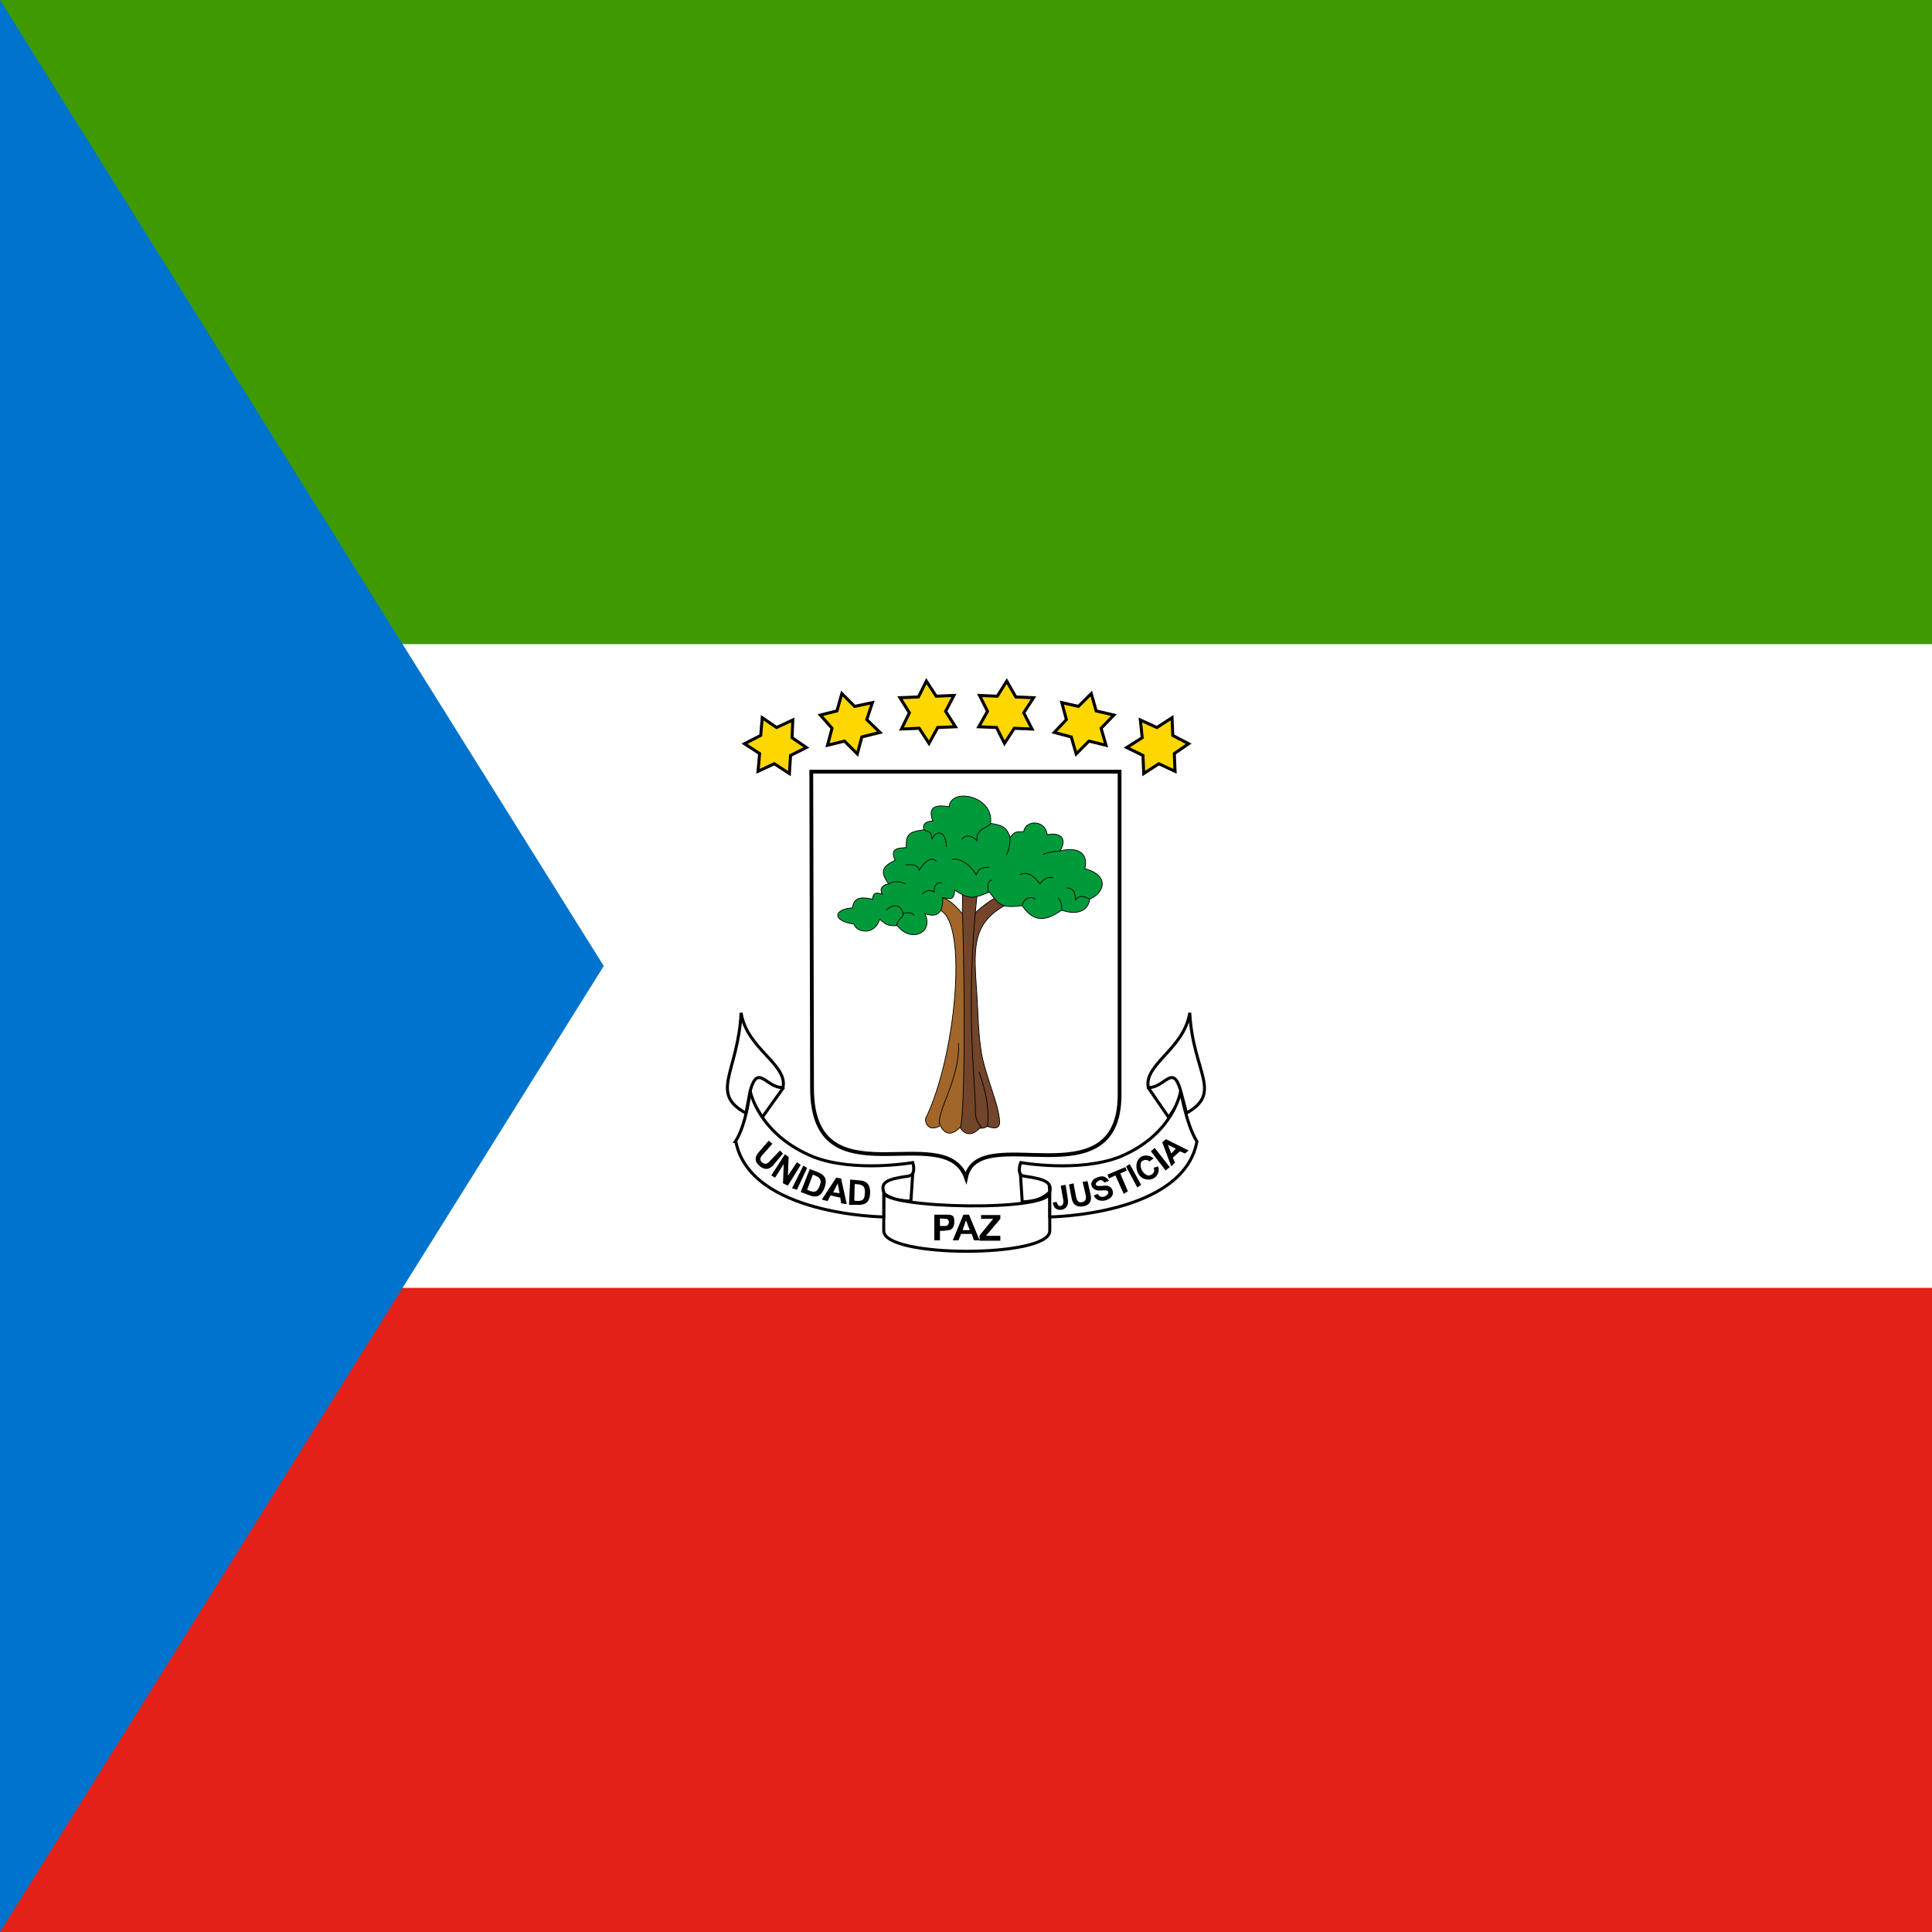
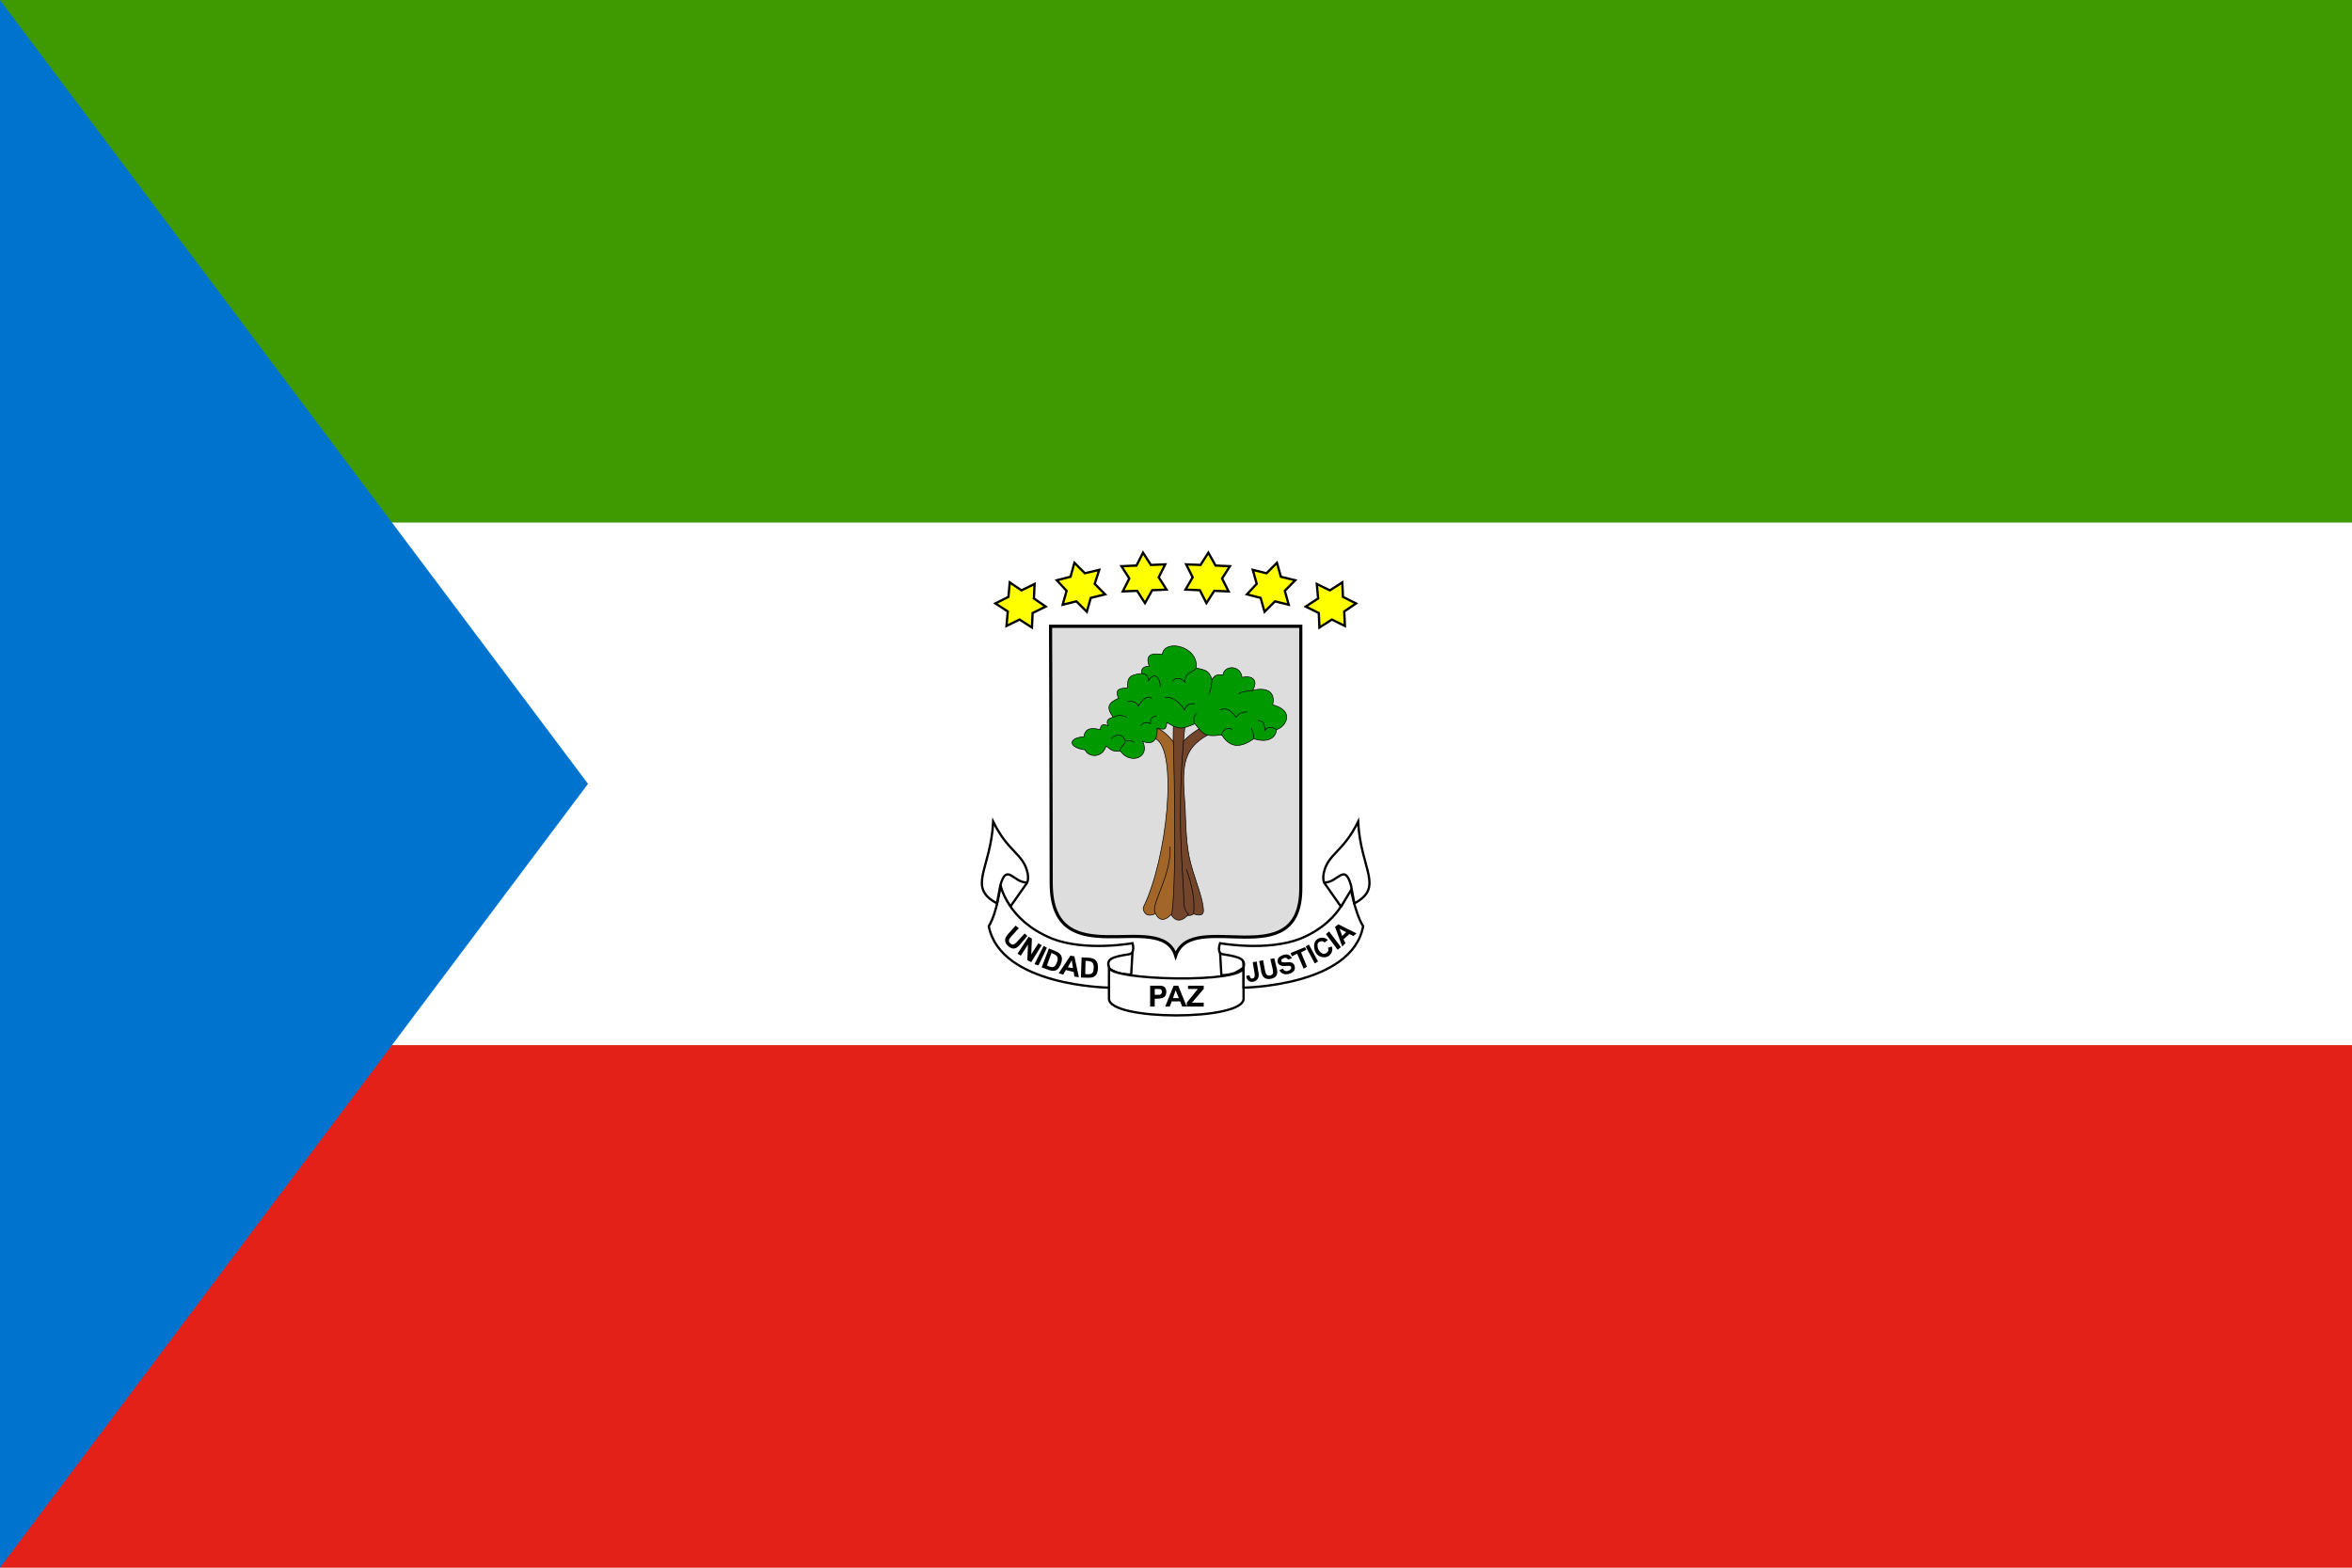
- <svg xmlns="http://www.w3.org/2000/svg" id="flag-icons-gq" viewBox="0 0 512 512">
-   <path fill="#e32118" d="M0 0h512v512H0z" />
-   <path fill="#fff" d="M0 0h512v341.3H0z" />
-   <path fill="#3e9a00" d="M0 0h512v170.7H0z" />
-   <path fill="#0073ce" d="M0 0v512l160-256z" />
+ <svg xmlns="http://www.w3.org/2000/svg" width="1200" height="800" viewBox="0 0 3600 2400">
+   <path d="M0 0h3600v2400H0Z" fill="#e32118" />
+   <path d="M0 0h3600v1600H0Z" fill="#fff" />
+   <path d="M0 0h3600v800H0Z" fill="#3e9a00" />
+   <path d="M0 0v2400l900-1200Z" fill="#0073ce" />
  <g stroke="#000">
-     <path fill="#fff" d="M215 204.5h81.7v85.6c0 28.8-37.5 6.6-40.7 22-5.6-15.8-40.8 7-40.8-23.7z" />
-     <path fill="#73452b" stroke-width=".2" d="M261.7 298.4s-1 1.1-3 .3c-1.9-.9-2.1-54.9-2.1-54.9 4.3-4.7 7.7-6.1 7.7-6.1l2.5 2c-9.6 5-8.7 12-7.9 24.2.3 4.5.3 10.2 1.3 15.8 1.5 7 4.5 13 4.7 17.5.2 2.8-3.2 1.3-3.2 1.3z" />
-     <path fill="#73452b" stroke-width=".2" d="M255.1 236.4h3.9c-3.3 31-.5 49.3-.5 58.2 0 3 1.7 4 1.5 4-3.8 4.3-5.8-.2-5.8-.2z" />
-     <path fill="#a36629" stroke-width=".2" d="M249.1 298.4c-3.6 1.8-4-1.6-3.8-2 7.9-16 11.3-51.3 4-55.1l.5-3.4c2.7.8 5.3 4.4 5.3 4.4 1 39.5 0 55.7-.6 56.4-3.9 4-5.4-.7-5.6-1.1" />
-     <path fill="none" stroke-width=".2" d="M249 297.8c-.7-3.4 5.5-12.2 5-21.3m5.4 7.5q3 7.9 2.3 14.5" />
-     <path fill="#009a3b" stroke-width=".2" d="M267.7 221.9c1.3-1.5 1.3-1.5 3.6-1.5.4-3.2 5.8-3.2 6.2.8 4.3-.8 5.1 1.7 3.4 4.3 4-1 7.7 0 6.6 4.7 7.3 2 4.5 7 1.3 8-.4 3.3-3.4 4.4-7.5 3-5 3.7-8 2.4-10.4-1.2-5.8.8-6.2-.4-8.7-3.6-4.5 1.9-5.4 1.9-9.2-.5-.2 3-1.3 2.2-3.2 2 .2 3.8-1.3 5.5-4.7 4.2 2.5 5.4-4 7.7-7.3 3.2-3 .2-3.2-.6-4.7-1.7-1.2 4.3-6 3.7-6.8 1.3-6-.9-5.3-4-.4-4.3.4-3.4 3.4-2.7 5.3-2.3.2-2.1 1.5-1.7 2.6-1.3q-1.1-2.2 1.7-2.8c-2.8-3.6-1-4.9 1.7-6.2-1.5-3.4 1-3.2 3-3.4-.2-3.6.8-4.2 4.7-4.7-.5-1.2.2-2.3 2.3-2.3-1.3-3.6.4-4.5 4.3-3.8.6-5.3 12-2.8 11 4.4 3.3.5 4.3 1.1 5.2 3.7z" />
-     <path fill="none" stroke-width=".2" d="M244.9 220c.8.4 1.9 0 2.1 2.3 1.7-3 3.8-1.3 3.8 2.1m11.8-6.2c-.9 1.3-4 1.3-3.7 4.7-1-1.5-3.1-1.9-4-.4m12.8-.6c0 .8-.2 3.4-1 4.7m14.2-1.1c.2.2-3 0-4.5 1m12.4 11.8c-.8-.4-2.6-1.5-3.8.2 0-.9 0-3.2-2.4-3.2m-1.2 6c0-2.2-.5-2.8-1-3.4m-6 .4c-1.8-1.3-3.5.6-3.5 1.7m-9-3.6c0-.9-.6-2.6.9-3.2m-25.2 12.1c.4-2.1 2-2.1 1.7-3.2-.2-1.7-2.1-3.2-4.5-.8m4.5.8c1.3-.4 2.6-.2 3 .5m-6.6-8.4c.9-.8 3-.6 4.3 0m0-5c1 0 3-.5 3.6 1.4 2.3-3.6 4-3.2 4.5-2.3m4.2-.5c1.7-.6 4.7 1.1 6.4 4 .9-2.2 2.2-1.8 3.5-2m8 2c2.8-1.2 4.5 1.4 5.4 2.4 1.3-1.7 2.3-1.7 3.6-1.7m-34.8 4.5c.7-1 2.2-1.3 3.2-.6-.2-2 1.1-2.8 2-2.4" />
-     <path fill="gold" stroke-width=".8" d="m253.2 192.6-4.7.2-2.3 4.2-2.6-4-4.7.2 2.1-4.3-2.5-4 4.9-.2 2.1-4.2 2.6 4 4.7-.2-2.2 4.2zm-20 1.5-4.8 1.2-1.2 4.5-3.4-3.4-4.5 1.1 1.2-4.5-3.1-3.5 4.4-1.1 1.3-4.6 3.4 3.4 4.7-1-1.5 4.5zm-19.5 4-4.2 2.1-.3 4.8-4-2.6-4.3 2 .4-4.7-4-2.6 4.3-2.2.4-4.7 3.8 2.6 4.3-2-.2 4.7zm45.7-5.5 4.7.2 2.1 4.2 2.6-4 4.7.2-2.2-4.3 2.6-4-4.7-.2-2.4-4.2-2.5 4-4.7-.2 2.1 4.2zm20 1.5 4.5 1.2 1.3 4.5 3.4-3.4 4.5 1.1-1.3-4.5 3.4-3.5-4.7-1.1-1.3-4.6-3.4 3.4-4.4-1 1.2 4.5zm19.2 4 4.3 2.1.2 4.8 4-2.6 4.3 2-.2-4.7 3.8-2.6-4.2-2.2-.2-4.7-4 2.6-4.4-2 .5 4.7z" />
-     <g fill="#fff" stroke-width=".8">
-       <path d="m304.4 288.4 5.3 7.7 5-7.3-3.5-6.1zm-34 22.4.5 7.7s2.1 0 4-.6 3.3-2 3.3-2l-.3-4zm-28.5 0-.5 7.5s-1.9 0-3.8-.4a11 11 0 0 1-3.2-1.5l-2.1-5.2zm-34.4-22.4-5.5 7.7-6-9.8 4.5-4.7z" />
-       <path d="M234.2 326.2c0 7.2 44 7.2 44 0V316c0 5.3-44 4.2-44 0z" />
-       <path d="M195 302.5c3.8 19.6 39.2 20 39.2 20V316c-.8-2.6.6-3.5 6.4-4.3 2.4-.2 1.3-3.6 1.3-3.6s-15.4 2.7-26.3-1.5c-14.7-6-16.8-17.5-16.8-17.5s-1 9-3.9 13.4zm122.2 0c-3.6 19.6-39 20-39 20V316c.6-2.6-1-3.5-6.7-4.3-2.3-.2-1-3.6-1-3.6s15.3 2.7 26.2-1.5c14.5-6 16.2-17.5 16.2-17.5s1.5 9 4.3 13.4z" />
-       <path d="M197.7 295c-9.8-5.3-2.1-10.8-1.3-26.6 1.5 9.6 12.4 13.6 11.1 19.8-4.5.2-6.6-6.6-8.7.9zm116.7 0c9.8-5.5 1.7-10.8.9-26.6-1.5 9.6-12.2 13.6-11 19.8 4.4.2 6.5-6.6 8.6.9l1.5 5.7z" />
+     <path d="M1608 958.8h383V1360c0 135-166.701 29.6-191.501 103-22.733-73.3-190.499 33-190.499-111 0-140-1-393.2-1-393.2z" fill="#ddd" stroke-width="4.8" />
+     <path d="M1827 1399s-5 5-14 1-10-257-10-257c20-22 36-29 36-29l12 10c-45 23-41 56-37 113 1 21 1 48 6 74 7 33 21 61 22 82 1 13-15 6-15 6z" fill="#73452b" />
+     <path d="M1796 1108h18c-15 145-2 231-2 273 0 14 8 19 7 19-18 20-27-1-27-1z" fill="#73452b" />
+     <path d="M1768.427 1398.786c-17 8-19.427-7.786-18.427-9.786 37-75 53-240 19-258l2-16c13 4 25 21 25 21 5 185-.08 260.706-3.08 263.706-18 19-24.787-2.48-25.787-4.48" fill="#a36629" />
+     <path d="M1767.214 1395.52c-3-16 25.786-56.52 23.786-99.52M1816 1331c9 25 13 47 11 68" fill="none" />
+     <path d="M1855 1040c6-7 6-7 17-7 2-15 27-15 29 4 20-4 24 8 16 20 19-5 36 0 31 22 34 9 21 33 6 38-2 15-16 20-35 14-24 17-38 11-49-6-27 4-29-2-41-17-21 9-25 9-43-2-1 14-6 10-15 9 1 18-6 26-22 20 12 25-19 36-34 15-14 1-15-3-22-8-6 20-28 17-32 6-28-4-25-19-2-20 2-16 16-13 25-11 1-10 7-8 12-6-3-7-1-11 8-13-13-17-5-23 8-29-7-16 5-15 14-16-1-17 4-20 22-22-2-6 1-11 11-11-6-17 2-20.9 20-18 3-24.7 56-13 52 21 15 2 20 5 24 17z" fill="#090" />
+     <g fill="none">
+       <path d="M1748 1031c4 2 9 0 10 11 8-14 18-6 18 10M1831 1023c-4 6-19 6-17 22-5-7-15-9-19-2M1855 1040c0 4-1 16-5 22M1917 1057c1 1-14 0-21 5M1954 1117c-4-2-12-7-18 1 0-4 0-15-11-15M1919 1131c0-10-2-13-4-16M1886 1117c-8-6-16 3-16 8M1828 1108c0-4-3-12 4-15M1714 1150c2-10 9-10 8-15-1-8-10-15-21-4" />
+       <path d="M1722 1135c6-2 12-1 14 2M1705 1098c4-4 14-3 20 0M1725 1074c5 0 14-2 17 7 11-17 19-15 21-11M1783 1068c8-3 22 5 30 19 4-11 10-9 16-10M1867 1087c13-6 21 6 25 11 6-8 11-8 17-8M1746 1111c3-5 10-6 15-3-1-9 5-13 9-11" />
    </g>
-     <path stroke="none" d="m203.7 302.3 1 .8-2.3 2.6q-1.5 1.4-.5 2.3 1.1 1 2.2-.4l2.6-2.7.8.8-2.5 3c-1.4 1.6-2.7 1.2-3.8.2-1-.8-1.5-2.1 0-3.7zm4.3 3.6 1 .7-.2 5 2.4-3.6 1 .7-3.4 5.5-1.3-.6.2-5.1-2.3 3.6-1-.6zm1.9 9 3-6 1 .6-2.7 5.8zm4.7-5.1-2.4 6.1 2.4.9c2.2.8 3.2-.2 3.9-2 .7-2 .4-3.3-1.8-4.2zm.8 1.5c2.2.7 2.4 1.6 1.8 3-.6 1.5-1.2 2-3.3 1zm6.2.8-3.8 5.8 1.5.4.8-1.5 2.6.6.2 1.5 1.5.2-1.5-6.8zm.4 1.5.5 2.6-1.7-.2zm3.3-1-.3 6.7h2.5c2.4 0 3-1.2 3.1-3.2 0-2-.7-3.2-3-3.3zm1.2 1.2c2.4 0 2.8.8 2.7 2.4s-.4 2.3-2.8 2zm21.1 8.1v6.8h1.5v-2.5s1.3 0 2.4-.2q1.3-.2 1.4-2.1c.1-1.9-.7-2-2-2zm1.5 1 1.5.1c1.3 0 1 1.9 0 1.9h-1.5zm6.2-1-2.8 6.8h1.5l.7-1.7h2.8l.6 1.7h1.5l-2.8-6.8zm.7 1.5 1 2.6h-1.9zm3.6 4 3.6-4.4H260v-1h5.1v1l-3.8 4.5h3.8v1.3h-5.5zm21.5-13.2 1.3-.2.6 3.9q.3 2-1.3 2.6c-1.1.4-2.5 0-2.7-1.8l1-.2q.5 1.5 1.3 1 .6-.3.5-1.4zm2.2-.3 1.2-.3.6 3.2q.3 2.1 1.6 1.8 1.4-.2 1-2l-.8-3.4 1.3-.2.8 3.5c.5 2-.5 3-2 3.2-1.3.2-2.6-.1-3-2.1zm6.6 2.9 1-.4c.6 1 1.4.9 2 .6.9-.4 1-1.2.6-1.4-.7-.4-2.1.1-3-.2q-1.3-.5-1.3-1.7.3-1.4 2-1.8 1.6-.6 2.7 1l-1.2.5q-.8-1-1.5-.5c-.4.2-1 .6-.7 1.2.3.4 1.9.1 2.7.1q1.4.2 1.7 1.5.3 1.5-1.6 2.3c-1.7.6-3.1-.1-3.4-1.2m5.7-5.3-1.7.8-.4-1 4.7-2 .4.9-1.7.8 2 4.7-1.1.7zm2.8-2.4 1-.6 3 5.5-1 .7zm7.3.4 1.2-.4a2.6 2.6 0 0 1-2.5 3.5c-3.2 0-3.6-3.6-3-4.8.8-2 3.2-1.9 4.3-.8l-1.1.8c-.7-.8-2.2-.3-2.3.5a3 3 0 0 0 1.6 3.1c1 .5 2.5-.7 1.8-1.9m-.7-4.4 1-.9 4 5.1-1.1.9zm4-3.2-1 .8 2.4 6.4 1-1-.6-1.3 1.9-1.7 1.3.6 1-.8zm.5 1.5 2.1 1-1.2 1.3z" />
+     <g fill="#ff0" stroke-width="3.5">
+       <path d="m1785.534 902.6-22 1-11 19.7-12-18.8-22 .9 10-19.8-12-18.8 23-1 10-19.7 12 18.8 22-.9-10 19.8zM1691.534 909.9l-22 5.4-6 21.3-16-16-21 5.2 6-21.3-15-16.2 21-5.3 6-21.4 16 16 22-5.2-7 21.4zM1600.534 928.6l-20 9.9-1 22.2-19-12.2-20 9.8 2-22.2-19-12.3 20-10 2-22.2 18 12.2 20-9.8-1 22.2zM1814.534 902.6l22 1 10 19.7 12-18.8 22 .9-10-19.8 12-18.8-22-1-11-19.7-12 18.8-22-.9 10 19.8zM1908.534 909.9l21 5.4 6 21.3 16-16 21 5.2-6-21.3 16-16.2-22-5.3-6-21.4-16 16-21-5.2 6 21.4zM1998.534 928.6l20 9.9 1 22.2 19-12.2 20 9.8-1-22.2 18-12.3-20-10-1-22.2-19 12.2-20-9.8 2 22.2z" />
+     </g>
+     <g fill="#fff" stroke-width="3.5">
+       <path d="m1867.428 1457 2 36s10 0 19-3c8-3 15-9 15-9l-1-19zM1733.428 1457l-2 35s-9 0-18-2c-8-2-15-7-15-7l-10-24z" />
+       <path d="m1571.695 1352-25.267 36-28-46 21-22z" stroke-width="3.501" stroke-linejoin="round" />
+       <path d="M1697.428 1529c0 34 206 34 206 0v-48c0 25-206 20-206 0z" />
+       <path d="M1513.428 1418c18 92 184 94 184 94v-31c-4-12 3-16 30-20 11-1 6-17 6-17s-72 13-123-7c-69-28-79-82-79-82s-5 42-18 63zM2086.428 1418c-17 92-183 94-183 94v-31c3-12-4-16-31-20-11-1-5-17-5-17s72 13 123-7c68-28 76-82 76-82s7 42 20 63z" />
+       <path d="M1525.94 1383c-46-25-9.702-51-5.702-125 23.15 47.06 46.037 48.604 52.573 78.419.805 3.672 1.42 10.334-.585 14.581-21 1-30.988-31-40.988 4z" />
+       <path d="m2027.254 1352 25.269 36 28-46-21-22z" stroke-width="3.501" stroke-linejoin="round" />
+       <path d="M2073.052 1383c46-25 9.699-51 5.699-125-23.15 47.06-46.037 48.604-52.573 78.419-.804 3.672-1.42 10.334.585 14.581 21 1 30.988-31 40.988 4z" />
+     </g>
+     <g stroke="none">
+       <path d="m1554.428 1417 5 4-11 12c-4.403 4.803-5.468 7.98-2.41 10.905 3.796 3.63 6.465 2.368 10.41-1.905l12-13 4 4-11.99 13.989c-6.508 7.594-12.55 5.856-17.618 1.123-4.415-4.124-6.946-10.102-.453-17.454l12.1-13.6zM1574.428 1434l5 3-1 24 11-17 5 3-16 26-6-3 1-24-11 17-5-3zM1583.428 1476l14-28 5 3-13 27zM1605.428 1452l-11.04 28.98 11.04 4.02c10.29 3.75 15.12-.78 18.39-9.48 3.3-8.85 1.86-15.36-8.43-19.5zm3.96 7.02c10.35 3.6 10.98 7.53 8.16 14.64-2.73 6.75-5.28 9.39-15.12 4.32zM1638.428 1463l-18 27 6.96 2.04 4.02-7.02 12 3 1.02 7.02 6.96.96-6.96-31.98zm1.98 7.02 1.98 12-7.98-1.02zM1655.528 1465.6l-1.084 30.99 11.772.23c10.94.208 14.05-5.62 14.318-14.91.271-9.45-3.208-15.153-14.298-15.715l-10.708-.596zm6.002 5.377c10.964.044 12.838 3.543 12.453 11.195-.365 7.273-1.955 10.588-12.884 8.969l.43-20.164zM1760.428 1509v31.98h7.02v-12s6 .36 10.98-.96c3.93-1.02 6.66-3.54 6.75-9.75.09-6.09-3.45-9.27-9.57-9.27h-15.2zm7.02 4.98 7.05.09c5.88 0 4.77 8.91.18 8.91h-7.23zM1796.428 1509l-13.02 31.98h7.02l3-7.98h13.02l3 7.98h6.96l-13-32h-7zm3 7.02 4.98 12h-9zM1816.428 1535l17-21h-15v-5h24v5l-18 21h18v6h-26zM1917.428 1473l6-1 3 18c1.067 6.401-1.858 10.764-6.415 12.445-5.188 1.914-11.806.164-12.586-8.445l5-1c1.165 5.152 3.238 5.599 5.637 4.791 1.904-.64 2.888-3.64 2.363-6.79zM1927.428 1471.2l5.92-1.123 2.74 14.98c1.172 6.409 3.183 9.135 7.35 8.407 5.174-.903 5.742-3.8 4.641-9.51l-3.68-15.98 6.056-.915 4.02 16.623c2.35 9.722-2.729 13.578-9.546 14.851-5.94 1.11-12.253-.399-14.322-9.987zM1958.428 1485l5-2c2.453 4.405 6.28 4.178 9.255 2.863 4.133-1.827 4.605-5.44 2.562-6.663-2.915-1.743-9.869.733-13.615-.634-4.482-1.635-6.406-4.156-6.177-8.032.276-4.666 4.38-7.23 8.846-8.615 4.996-1.55 9.926-1.003 13.129 5.081l-6 2c-1.954-3.287-4.467-3.131-6.697-2.078-1.867.882-4.784 2.538-3.222 5.206 1.277 2.18 8.626.765 12.498.923 4.004.164 7.24 2.836 7.78 6.687.756 5.368-1.233 8.276-7.44 10.697-7.666 2.99-14.582-.36-15.919-5.435zM1985.428 1460l-8 4-2-5 22-9 2 4-8 4 9 22-5 3zM1998.428 1449l5-3 14 26-5 3zM2032.428 1451l6-2c2.821 5.932-1.416 16.715-11.775 16.493-15.164-.325-16.805-17.027-14.421-22.536 4.005-9.252 15.224-9.075 20.196-3.957l-5 4c-3.17-4.067-10.212-1.504-10.688 2.237-.776 6.106 1.912 11.788 7.37 14.483 4.63 2.285 11.762-3.46 8.317-8.72zM2029.428 1430l5-4 18 24-5 4zM2048.428 1415l-4.98 4.02 10.98 30 4.98-4.98-3-6 9-8.04 6 3 5.04-3.96zm1.98 7.02 10.02 4.98-6 6z" />
+     </g>
  </g>
</svg>
